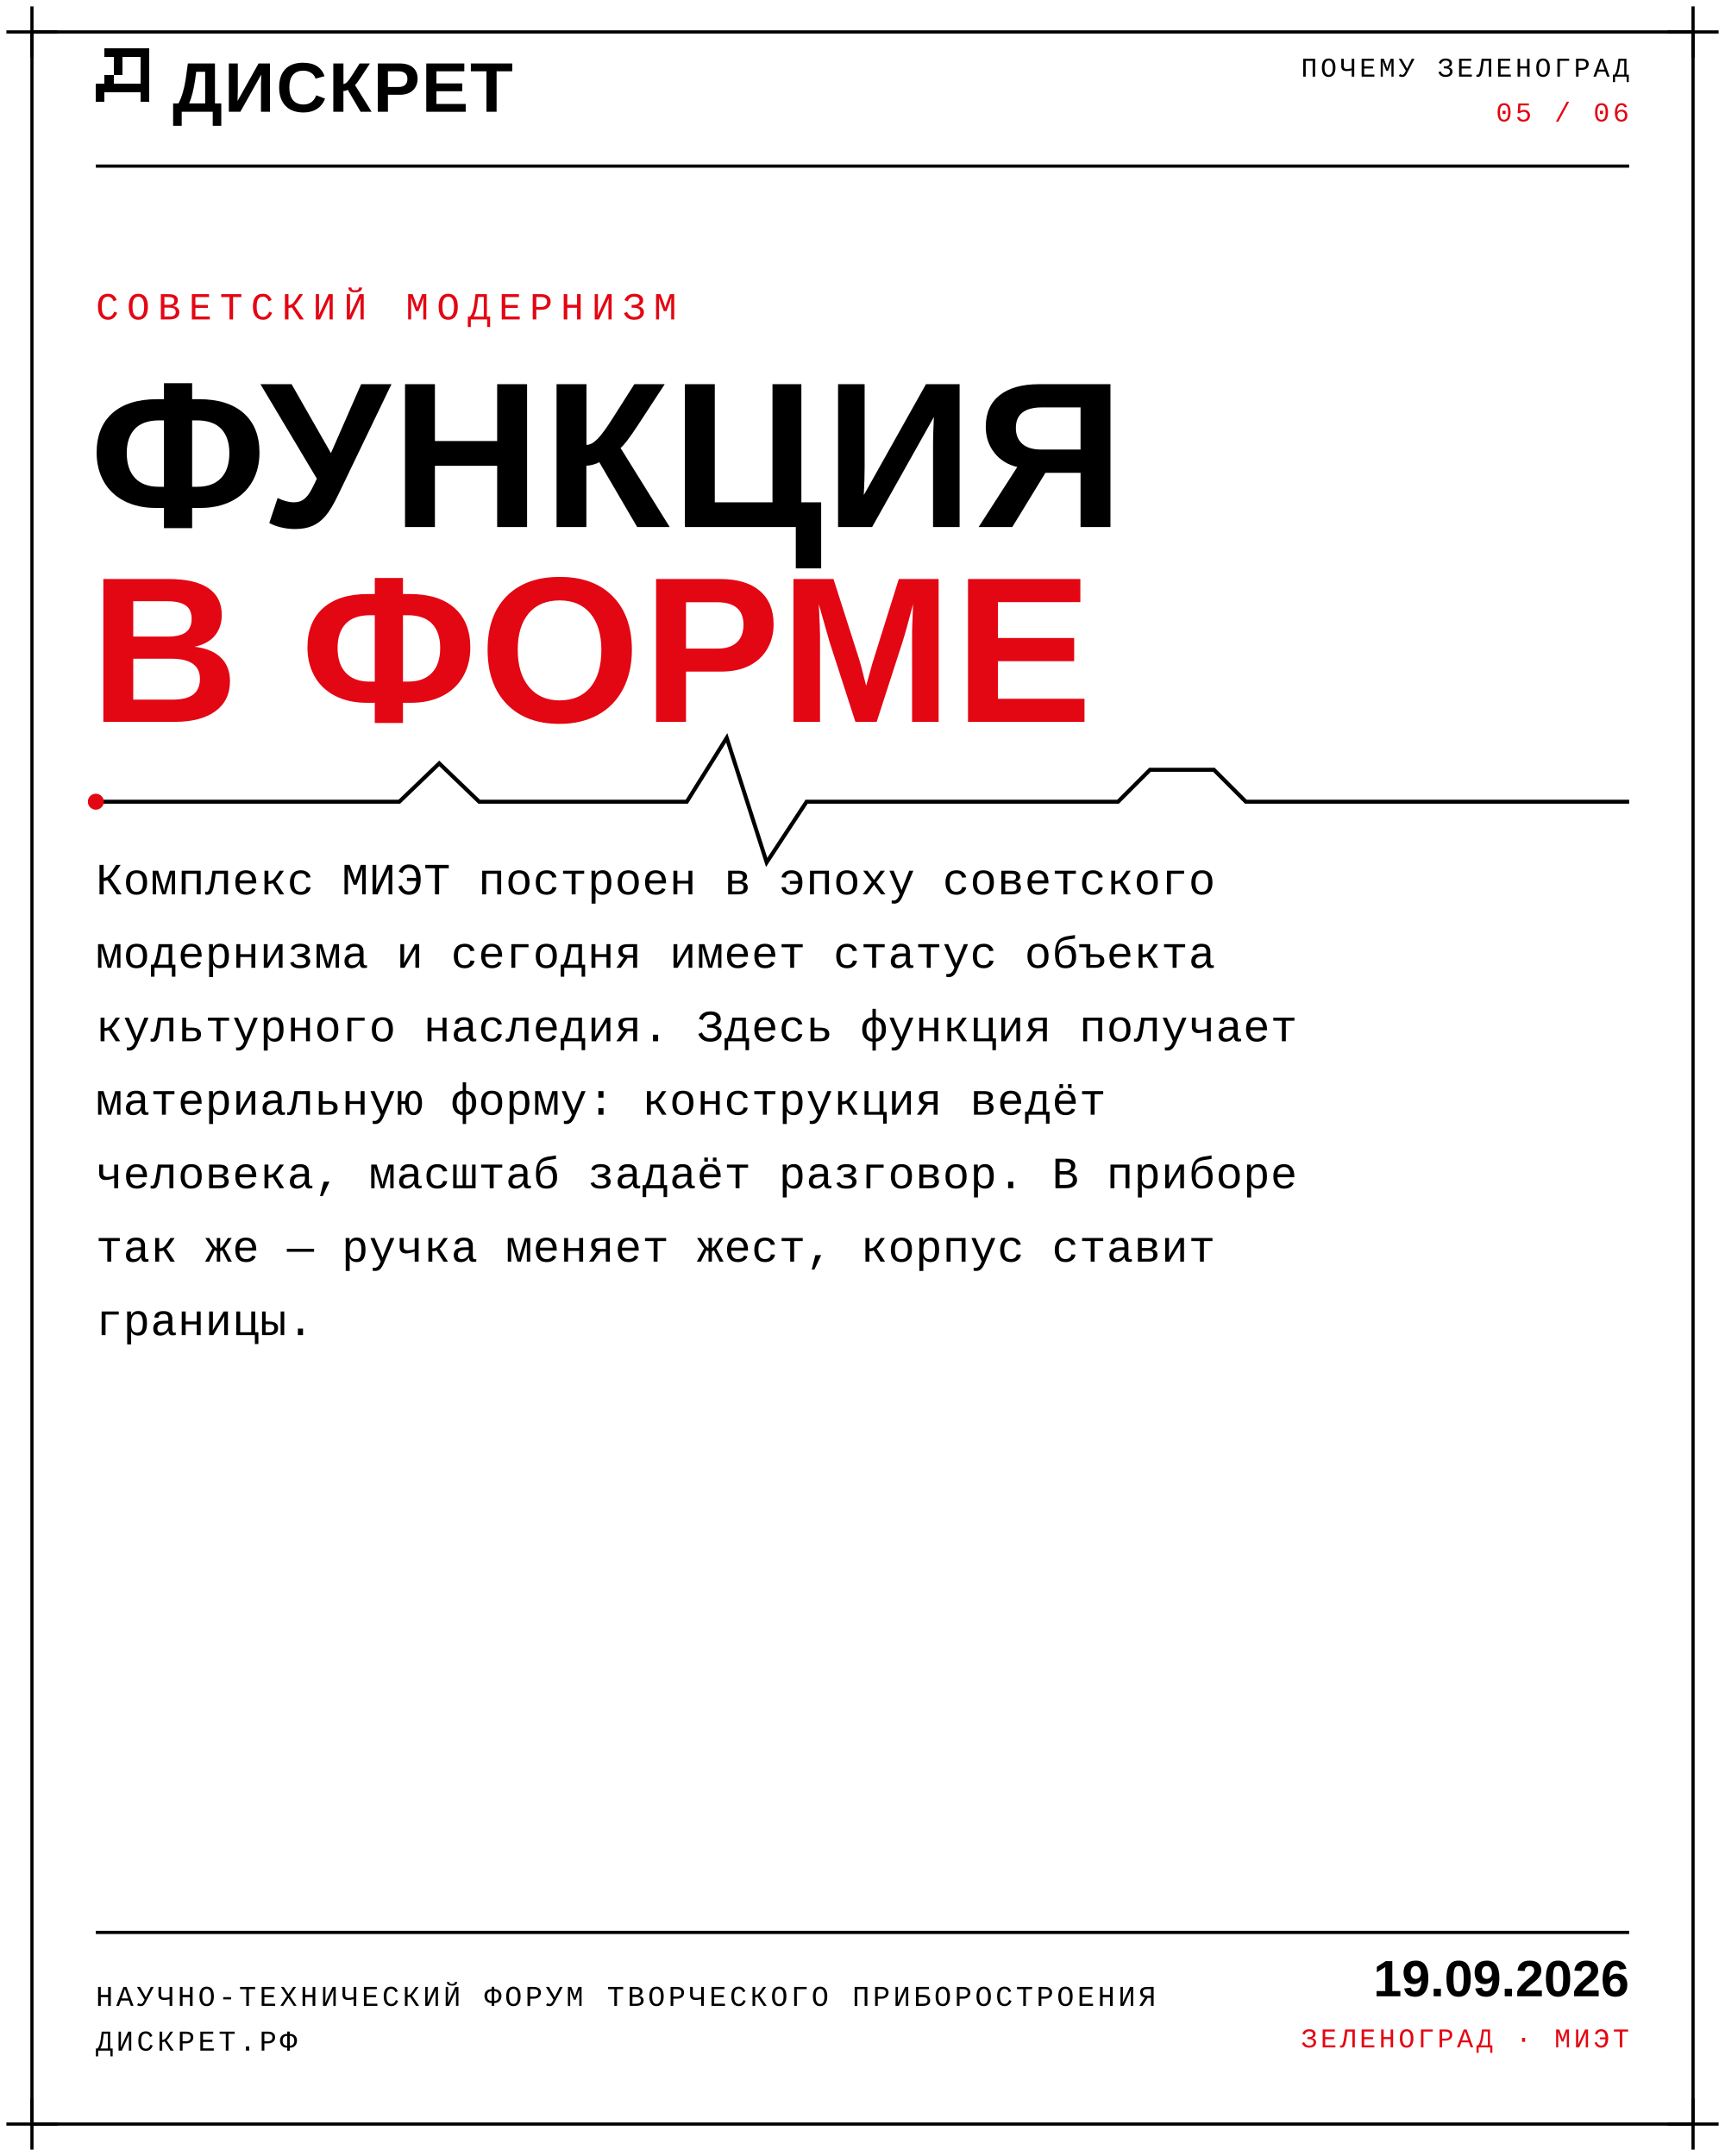
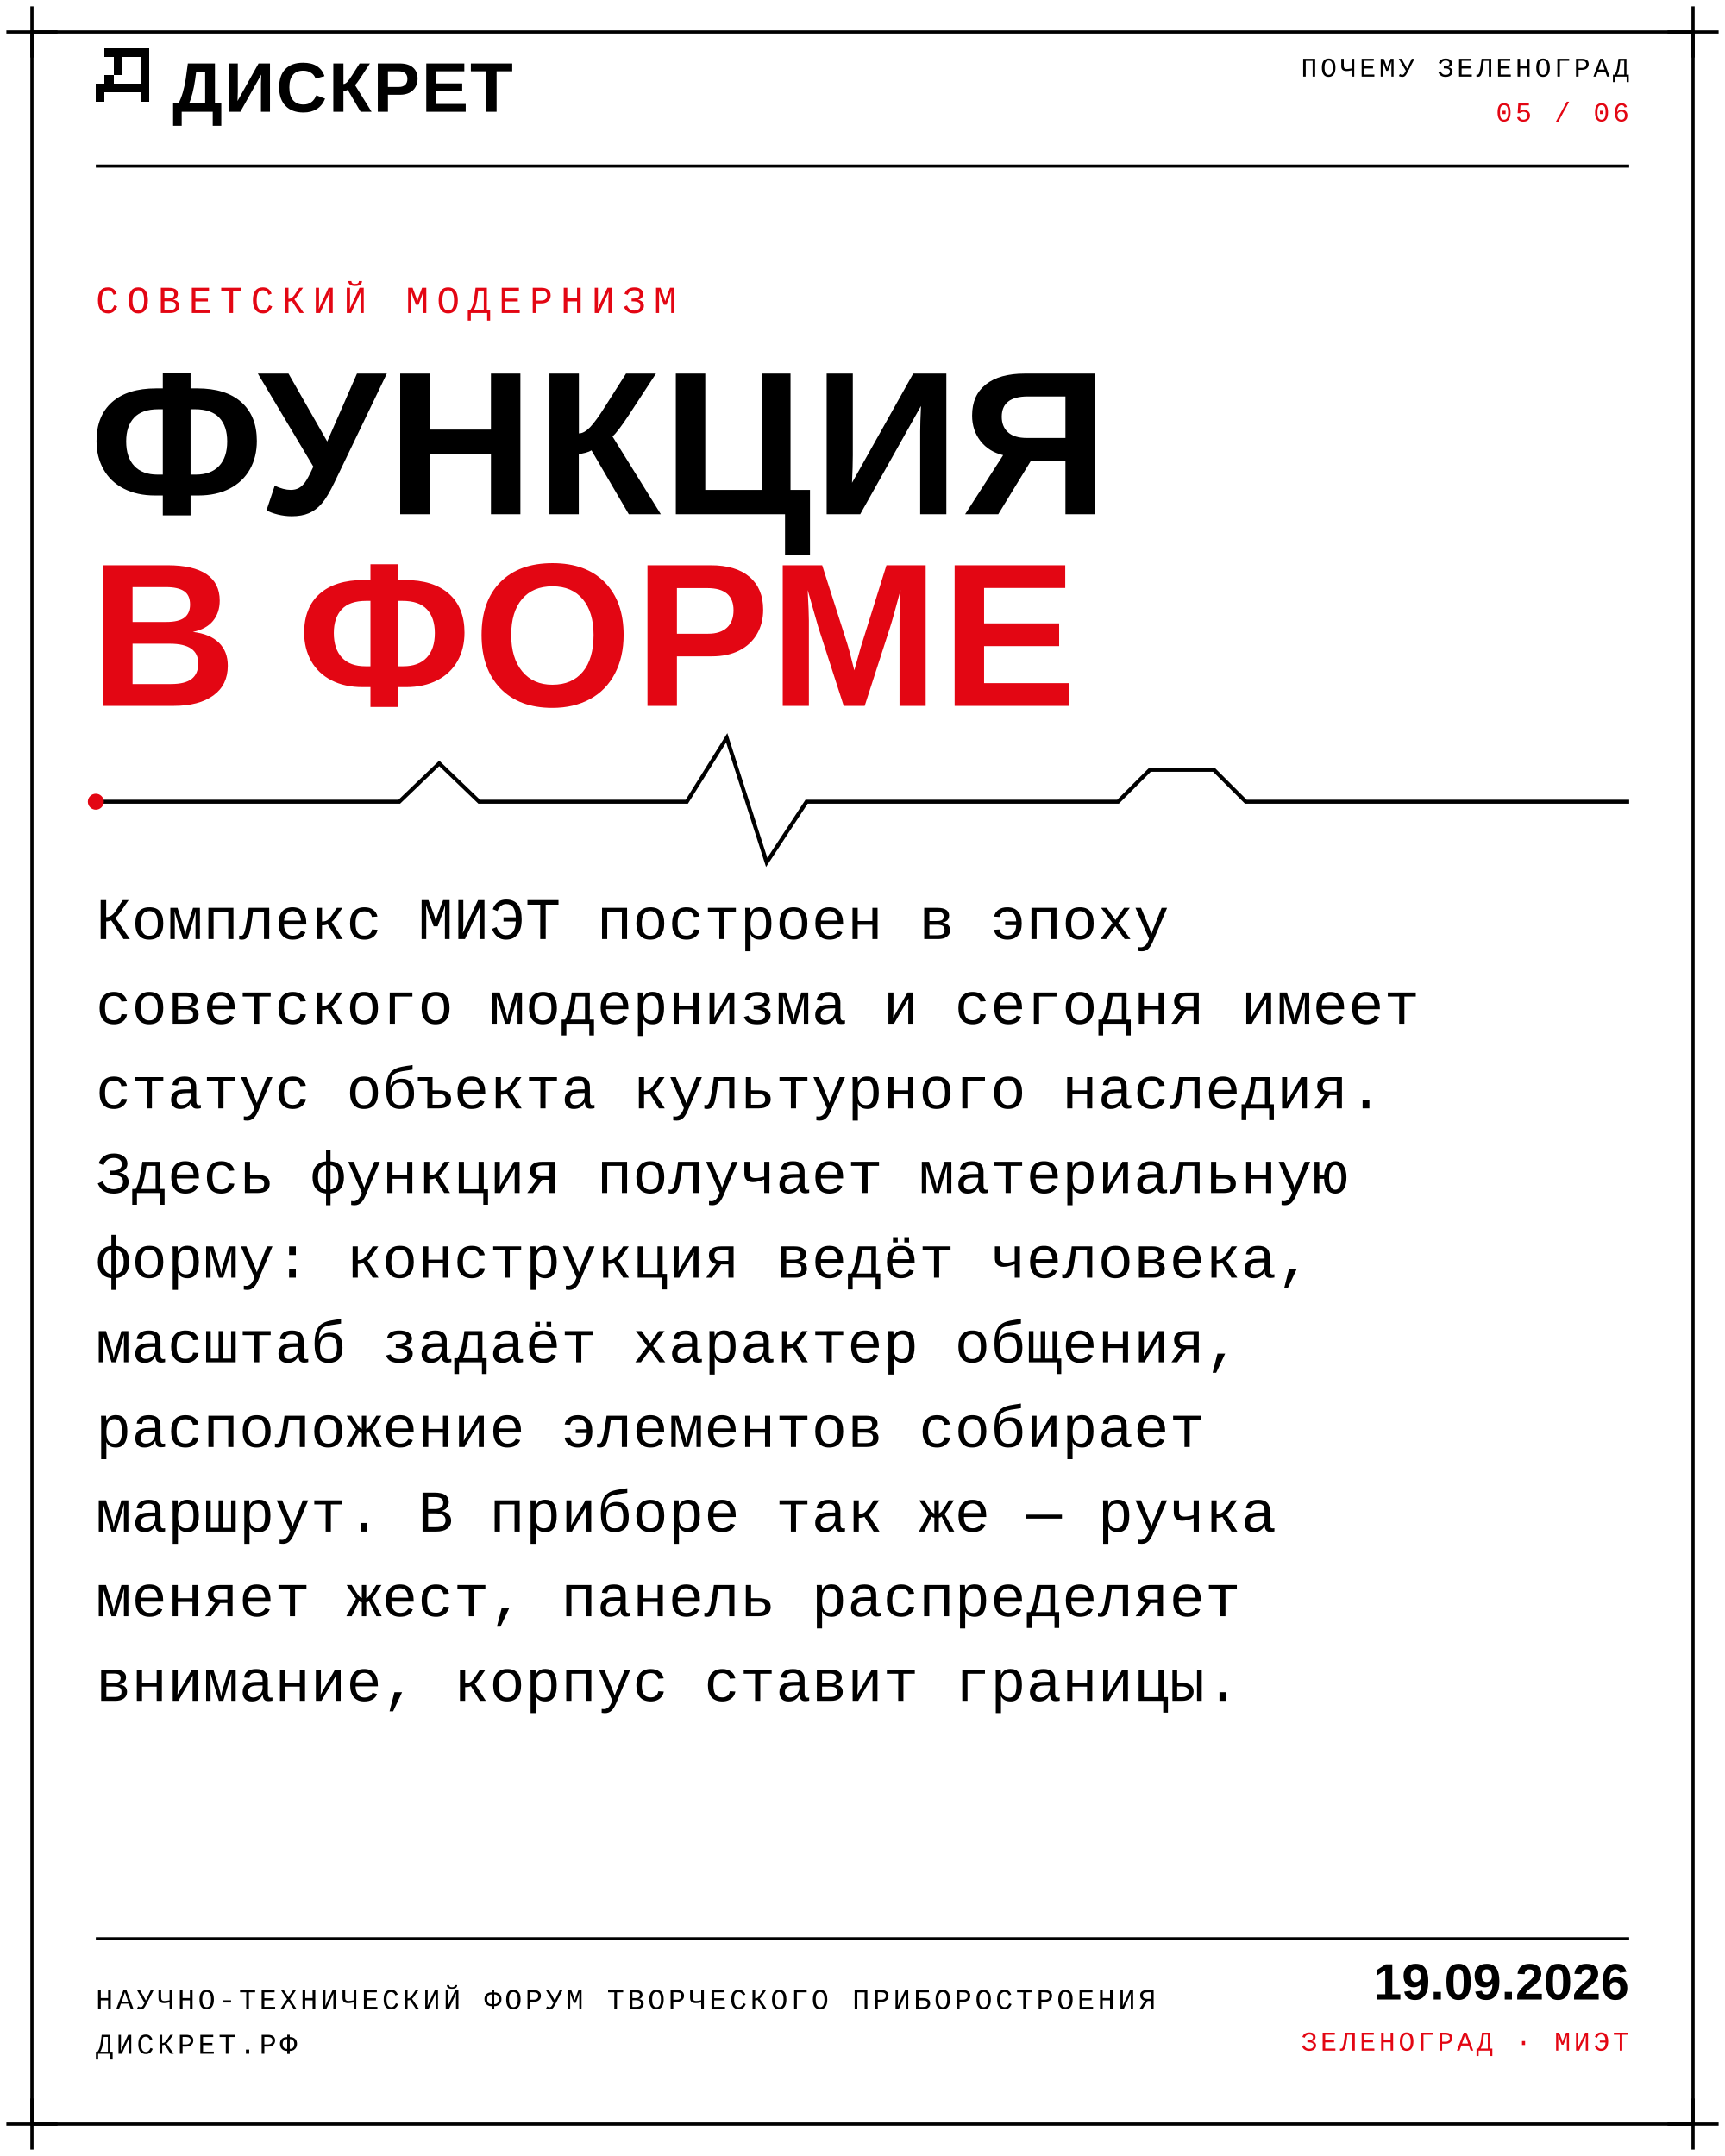
<svg xmlns="http://www.w3.org/2000/svg" width="1080" height="1350" viewBox="0 0 1080 1350" fill="none" font-family="'Arial Narrow','Helvetica Neue',Arial,sans-serif">
  <defs>
    <g id="logoD" shape-rendering="crispEdges" transform="scale(0.66667)">
      <rect x="10" y="0" width="2" height="12" />
      <rect x="2" y="0" width="8" height="2" />
      <rect x="4" y="2" width="2" height="4" />
      <rect x="2" y="6" width="2" height="2" />
      <rect x="0" y="8" width="12" height="2" />
      <rect x="0" y="10" width="2" height="2" />
    </g>
    <g id="cross">
      <line x1="-16" y1="0" x2="16" y2="0" stroke="#000" stroke-width="2" />
      <line x1="0" y1="-16" x2="0" y2="16" stroke="#000" stroke-width="2" />
    </g>
  </defs>
  <rect width="1080" height="1350" fill="#FFFFFF" />
  <rect x="20" y="20" width="1040" height="1310" fill="none" stroke="#000" stroke-width="2" />
  <use href="#cross" x="20" y="20" />
  <use href="#cross" x="1060" y="20" />
  <use href="#cross" x="20" y="1330" />
  <use href="#cross" x="1060" y="1330" />
  <use href="#logoD" fill="#000" transform="translate(60,30) scale(4.2)" />
  <text x="108" y="70" font-weight="800" font-size="44" letter-spacing="1" fill="#000">ДИСКРЕТ</text>
  <text x="1020" y="48" text-anchor="end" font-family="'Courier New',monospace" font-size="17" letter-spacing="2" fill="#000">ПОЧЕМУ ЗЕЛЕНОГРАД</text>
  <text x="1020" y="76" text-anchor="end" font-family="'Courier New',monospace" font-size="17" letter-spacing="2" fill="#E30613">05 / 06</text>
  <line x1="60" y1="104" x2="1020" y2="104" stroke="#000" stroke-width="2" />
-   <text x="60" y="200" font-family="'Courier New',monospace" font-size="24" letter-spacing="5" fill="#E30613">СОВЕТСКИЙ МОДЕРНИЗМ</text>
-   <text x="56" y="330" font-weight="800" font-size="130" letter-spacing="1" fill="#000">ФУНКЦИЯ</text>
-   <text x="56" y="452" font-weight="800" font-size="130" letter-spacing="1" fill="#E30613">В ФОРМЕ</text>
+   <text x="60" y="196" font-family="'Courier New',monospace" font-size="24" letter-spacing="5" fill="#E30613">СОВЕТСКИЙ МОДЕРНИЗМ</text>
+   <text x="56" y="322" font-weight="800" font-size="128" letter-spacing="1" fill="#000">ФУНКЦИЯ</text>
+   <text x="56" y="442" font-weight="800" font-size="128" letter-spacing="1" fill="#E30613">В ФОРМЕ</text>
  <polyline points="60,502 250,502 275,478 300,502 430,502 455,462 480,540 505,502 700,502 720,482 760,482 780,502 1020,502" fill="none" stroke="#000" stroke-width="2.5" />
  <circle cx="60" cy="502" r="5" fill="#E30613" />
-   <text x="60" y="560" font-family="'Courier New',monospace" font-size="28" letter-spacing="0.3" fill="#000">Комплекс МИЭТ построен в эпоху советского</text>
-   <text x="60" y="606" font-family="'Courier New',monospace" font-size="28" letter-spacing="0.3" fill="#000">модернизма и сегодня имеет статус объекта</text>
-   <text x="60" y="652" font-family="'Courier New',monospace" font-size="28" letter-spacing="0.3" fill="#000">культурного наследия. Здесь функция получает</text>
-   <text x="60" y="698" font-family="'Courier New',monospace" font-size="28" letter-spacing="0.3" fill="#000">материальную форму: конструкция ведёт</text>
-   <text x="60" y="744" font-family="'Courier New',monospace" font-size="28" letter-spacing="0.3" fill="#000">человека, масштаб задаёт разговор. В приборе</text>
-   <text x="60" y="790" font-family="'Courier New',monospace" font-size="28" letter-spacing="0.3" fill="#000">так же — ручка меняет жест, корпус ставит</text>
-   <text x="60" y="836" font-family="'Courier New',monospace" font-size="28" letter-spacing="0.3" fill="#000">границы.</text>
-   <line x1="60" y1="1210" x2="1020" y2="1210" stroke="#000" stroke-width="2" />
-   <text x="60" y="1256" font-family="'Courier New',monospace" font-size="18" letter-spacing="2" fill="#000">НАУЧНО-ТЕХНИЧЕСКИЙ ФОРУМ ТВОРЧЕСКОГО ПРИБОРОСТРОЕНИЯ</text>
-   <text x="60" y="1284" font-family="'Courier New',monospace" font-size="18" letter-spacing="2" fill="#000">ДИСКРЕТ.РФ</text>
-   <text x="1020" y="1250" text-anchor="end" font-weight="800" font-size="32" fill="#000">19.09.2026</text>
-   <text x="1020" y="1282" text-anchor="end" font-family="'Courier New',monospace" font-size="17" letter-spacing="2" fill="#E30613">ЗЕЛЕНОГРАД · МИЭТ</text>
+   <text x="60" y="588" font-family="'Courier New',monospace" font-size="37" letter-spacing="0.2" fill="#000">Комплекс МИЭТ построен в эпоху</text>
+   <text x="60" y="641" font-family="'Courier New',monospace" font-size="37" letter-spacing="0.2" fill="#000">советского модернизма и сегодня имеет</text>
+   <text x="60" y="694" font-family="'Courier New',monospace" font-size="37" letter-spacing="0.2" fill="#000">статус объекта культурного наследия.</text>
+   <text x="60" y="747" font-family="'Courier New',monospace" font-size="37" letter-spacing="0.2" fill="#000">Здесь функция получает материальную</text>
+   <text x="60" y="800" font-family="'Courier New',monospace" font-size="37" letter-spacing="0.2" fill="#000">форму: конструкция ведёт человека,</text>
+   <text x="60" y="853" font-family="'Courier New',monospace" font-size="37" letter-spacing="0.2" fill="#000">масштаб задаёт характер общения,</text>
+   <text x="60" y="906" font-family="'Courier New',monospace" font-size="37" letter-spacing="0.2" fill="#000">расположение элементов собирает</text>
+   <text x="60" y="959" font-family="'Courier New',monospace" font-size="37" letter-spacing="0.2" fill="#000">маршрут. В приборе так же — ручка</text>
+   <text x="60" y="1012" font-family="'Courier New',monospace" font-size="37" letter-spacing="0.2" fill="#000">меняет жест, панель распределяет</text>
+   <text x="60" y="1065" font-family="'Courier New',monospace" font-size="37" letter-spacing="0.2" fill="#000">внимание, корпус ставит границы.</text>
+   <line x1="60" y1="1214" x2="1020" y2="1214" stroke="#000" stroke-width="2" />
+   <text x="60" y="1258" font-family="'Courier New',monospace" font-size="18" letter-spacing="2" fill="#000">НАУЧНО-ТЕХНИЧЕСКИЙ ФОРУМ ТВОРЧЕСКОГО ПРИБОРОСТРОЕНИЯ</text>
+   <text x="60" y="1286" font-family="'Courier New',monospace" font-size="18" letter-spacing="2" fill="#000">ДИСКРЕТ.РФ</text>
+   <text x="1020" y="1252" text-anchor="end" font-weight="800" font-size="32" fill="#000">19.09.2026</text>
+   <text x="1020" y="1284" text-anchor="end" font-family="'Courier New',monospace" font-size="17" letter-spacing="2" fill="#E30613">ЗЕЛЕНОГРАД · МИЭТ</text>
</svg>
